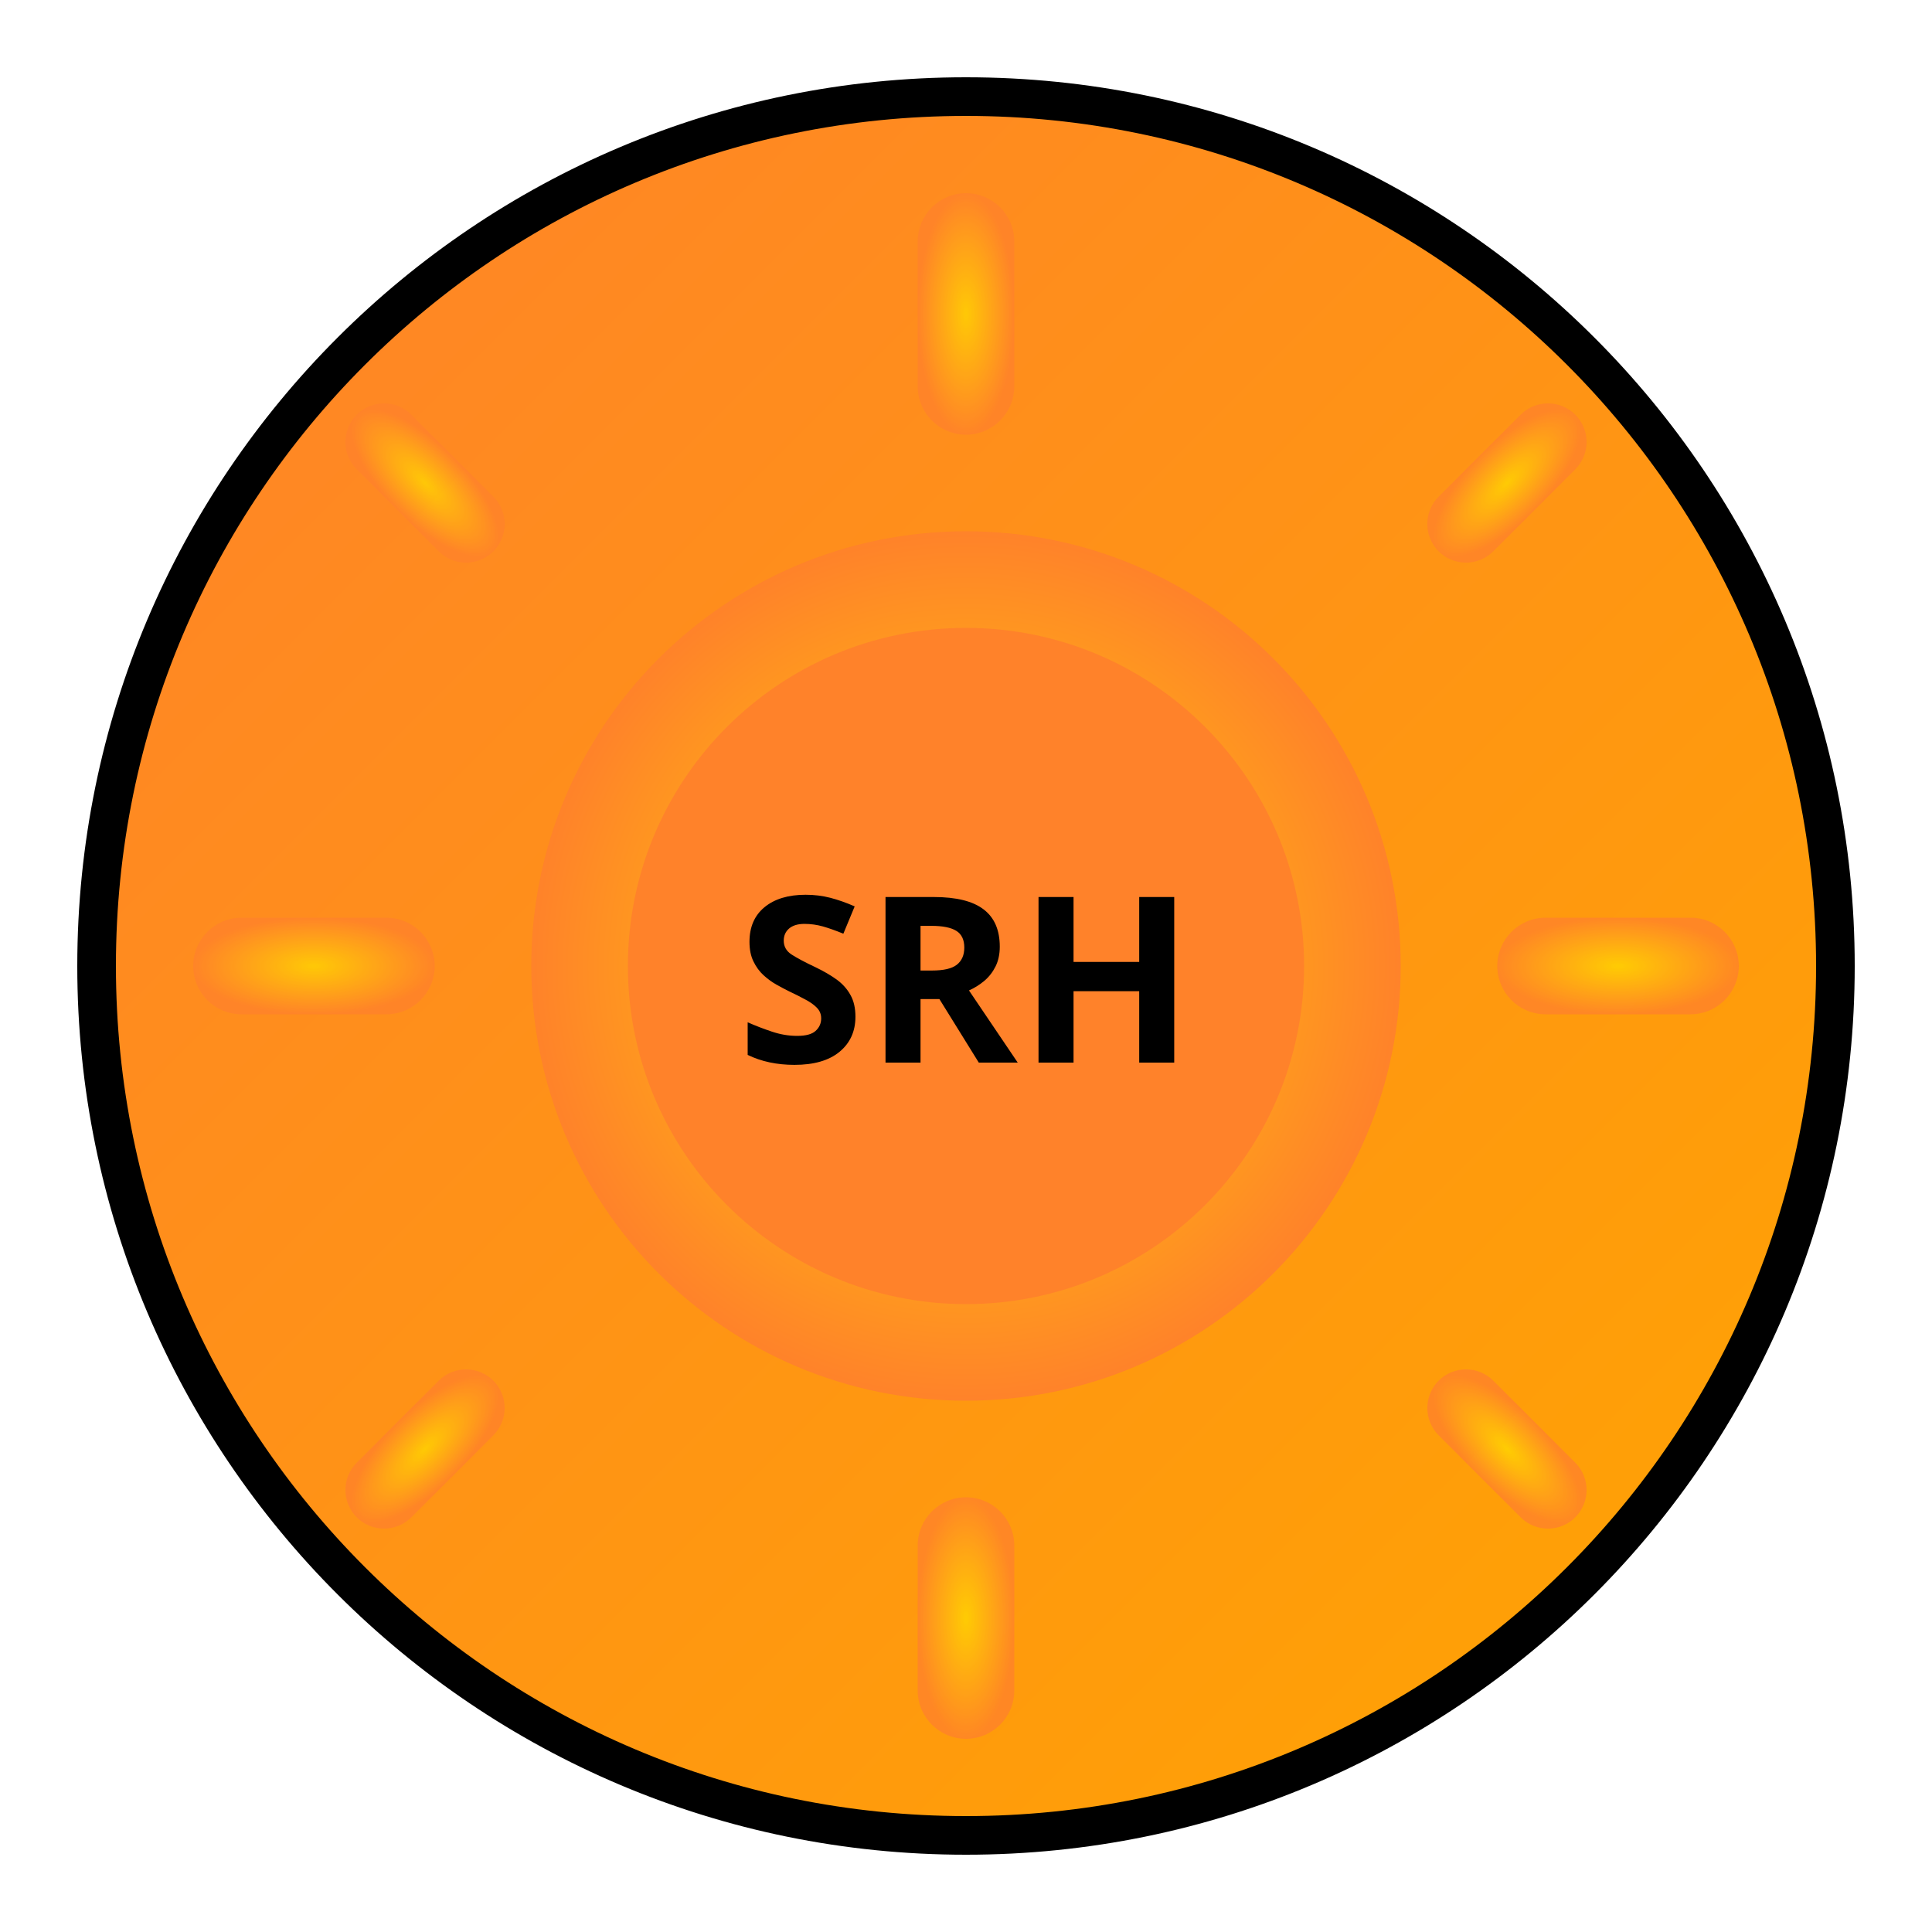
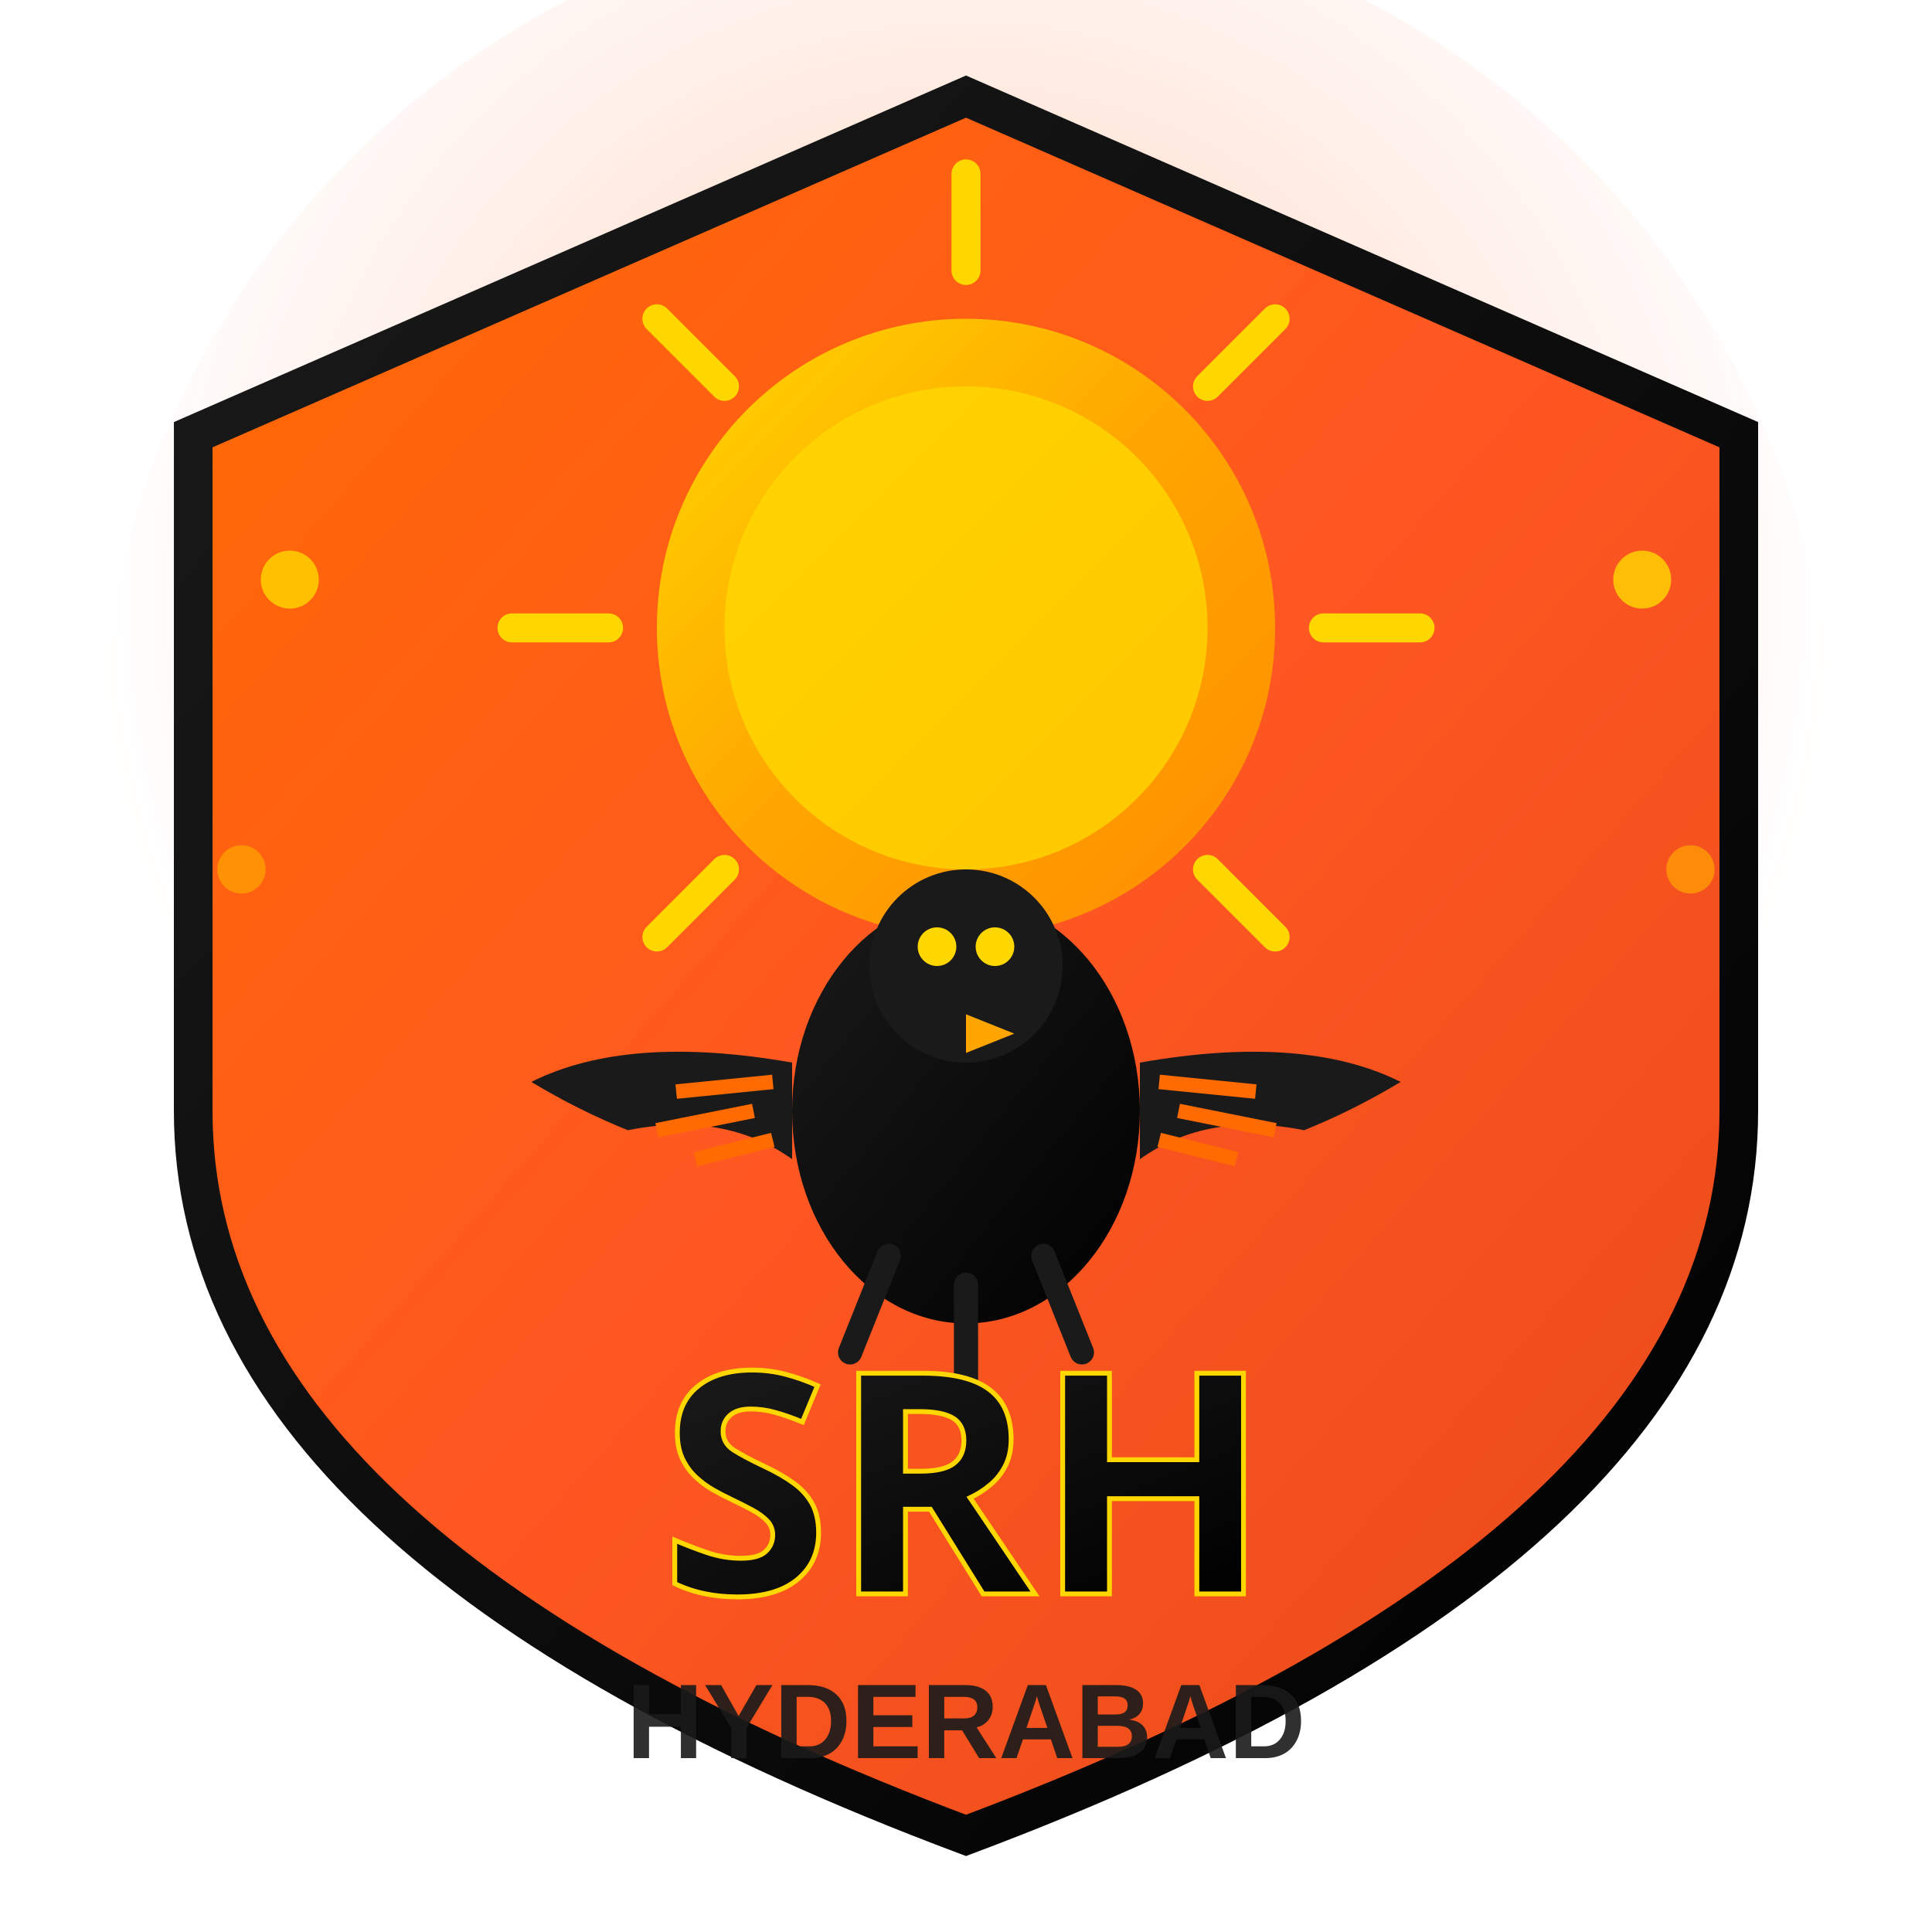
- <svg xmlns="http://www.w3.org/2000/svg" viewBox="0 0 200 200">
+ <svg xmlns="http://www.w3.org/2000/svg" width="200" height="200" viewBox="0 0 200 200">
  <defs>
-     <linearGradient id="srhGradient" x1="0%" y1="0%" x2="100%" y2="100%">
-       <stop offset="0%" style="stop-color:#FF822A;stop-opacity:1" />
-       <stop offset="100%" style="stop-color:#FFA500;stop-opacity:1" />
+     <linearGradient id="srh-orange" x1="0%" y1="0%" x2="100%" y2="100%">
+       <stop offset="0%" style="stop-color:#FF6B00;stop-opacity:1" />
+       <stop offset="50%" style="stop-color:#FF5722;stop-opacity:1" />
+       <stop offset="100%" style="stop-color:#E64A19;stop-opacity:1" />
    </linearGradient>
-     <radialGradient id="srhSun" cx="50%" cy="50%">
+     <linearGradient id="srh-black" x1="0%" y1="0%" x2="100%" y2="100%">
+       <stop offset="0%" style="stop-color:#1A1A1A;stop-opacity:1" />
+       <stop offset="100%" style="stop-color:#000000;stop-opacity:1" />
+     </linearGradient>
+     <linearGradient id="srh-sun" x1="0%" y1="0%" x2="100%" y2="100%">
      <stop offset="0%" style="stop-color:#FFD700;stop-opacity:1" />
-       <stop offset="100%" style="stop-color:#FF822A;stop-opacity:1" />
+       <stop offset="50%" style="stop-color:#FFA500;stop-opacity:1" />
+       <stop offset="100%" style="stop-color:#FF8C00;stop-opacity:1" />
+     </linearGradient>
+     <radialGradient id="srh-glow" cx="50%" cy="40%">
+       <stop offset="0%" style="stop-color:#FF6B00;stop-opacity:0.6" />
+       <stop offset="100%" style="stop-color:#FF5722;stop-opacity:0" />
    </radialGradient>
  </defs>
-   <circle cx="100" cy="100" r="90" fill="url(#srhGradient)" stroke="#000" stroke-width="4" />
-   <g fill="url(#srhSun)" opacity="0.8">
-     <rect x="95" y="20" width="10" height="25" rx="5" />
-     <rect x="95" y="155" width="10" height="25" rx="5" />
-     <rect x="20" y="95" width="25" height="10" rx="5" />
-     <rect x="155" y="95" width="25" height="10" rx="5" />
-     <rect x="40" y="40" width="8" height="20" rx="4" transform="rotate(-45 44 50)" />
-     <rect x="152" y="40" width="8" height="20" rx="4" transform="rotate(45 156 50)" />
-     <rect x="40" y="140" width="8" height="20" rx="4" transform="rotate(45 44 150)" />
-     <rect x="152" y="140" width="8" height="20" rx="4" transform="rotate(-45 156 150)" />
+   <circle cx="100" cy="80" r="90" fill="url(#srh-glow)" opacity="0.5" />
+   <path d="M100 10 L180 45 L180 115 Q180 160 100 190 Q20 160 20 115 L20 45 Z" fill="url(#srh-orange)" stroke="url(#srh-black)" stroke-width="4" />
+   <circle cx="100" cy="65" r="32" fill="url(#srh-sun)" />
+   <circle cx="100" cy="65" r="25" fill="#FFD700" opacity="0.8" />
+   <g stroke="#FFD700" stroke-width="3" stroke-linecap="round">
+     <line x1="100" y1="28" x2="100" y2="18" />
+     <line x1="100" y1="102" x2="100" y2="112" />
+     <line x1="63" y1="65" x2="53" y2="65" />
+     <line x1="137" y1="65" x2="147" y2="65" />
+     <line x1="75" y1="40" x2="68" y2="33" />
+     <line x1="125" y1="90" x2="132" y2="97" />
+     <line x1="125" y1="40" x2="132" y2="33" />
+     <line x1="75" y1="90" x2="68" y2="97" />
  </g>
-   <circle cx="100" cy="100" r="45" fill="url(#srhSun)" />
-   <circle cx="100" cy="100" r="35" fill="#FF822A" />
-   <text x="100" y="110" font-family="Arial Black, sans-serif" font-size="24" font-weight="900" fill="#000" text-anchor="middle">SRH</text>
+   <g transform="translate(100, 115)" fill="url(#srh-black)">
+     <ellipse cx="0" cy="0" rx="18" ry="22" />
+     <path d="M-18,-5 Q-35,-8 -45,-3 Q-40,0 -35,2 Q-25,0 -18,5" fill="#1A1A1A" />
+     <path d="M18,-5 Q35,-8 45,-3 Q40,0 35,2 Q25,0 18,5" fill="#1A1A1A" />
+     <path d="M-20,-3 L-30,-2 M-22,0 L-32,2 M-20,3 L-28,5" stroke="#FF6B00" stroke-width="1.5" />
+     <path d="M20,-3 L30,-2 M22,0 L32,2 M20,3 L28,5" stroke="#FF6B00" stroke-width="1.5" />
+     <circle cx="0" cy="-15" r="10" fill="#1A1A1A" />
+     <circle cx="-3" cy="-17" r="2" fill="#FFD700" />
+     <circle cx="3" cy="-17" r="2" fill="#FFD700" />
+     <path d="M0,-10 L5,-8 L0,-6 Z" fill="#FFA500" />
+     <path d="M-8,15 L-12,25 M0,18 L0,28 M8,15 L12,25" stroke="#1A1A1A" stroke-width="2.5" stroke-linecap="round" />
+   </g>
+   <text x="100" y="165" font-family="Arial Black, sans-serif" font-size="32" font-weight="900" fill="url(#srh-black)" text-anchor="middle" stroke="#FFD700" stroke-width="0.5">SRH</text>
+   <text x="100" y="182" font-family="Arial, sans-serif" font-size="11" font-weight="bold" fill="#1A1A1A" text-anchor="middle" opacity="0.9">HYDERABAD</text>
+   <circle cx="30" cy="60" r="3" fill="#FFD700" opacity="0.8" />
+   <circle cx="170" cy="60" r="3" fill="#FFD700" opacity="0.8" />
+   <circle cx="25" cy="90" r="2.5" fill="#FFA500" opacity="0.7" />
+   <circle cx="175" cy="90" r="2.5" fill="#FFA500" opacity="0.7" />
</svg>
